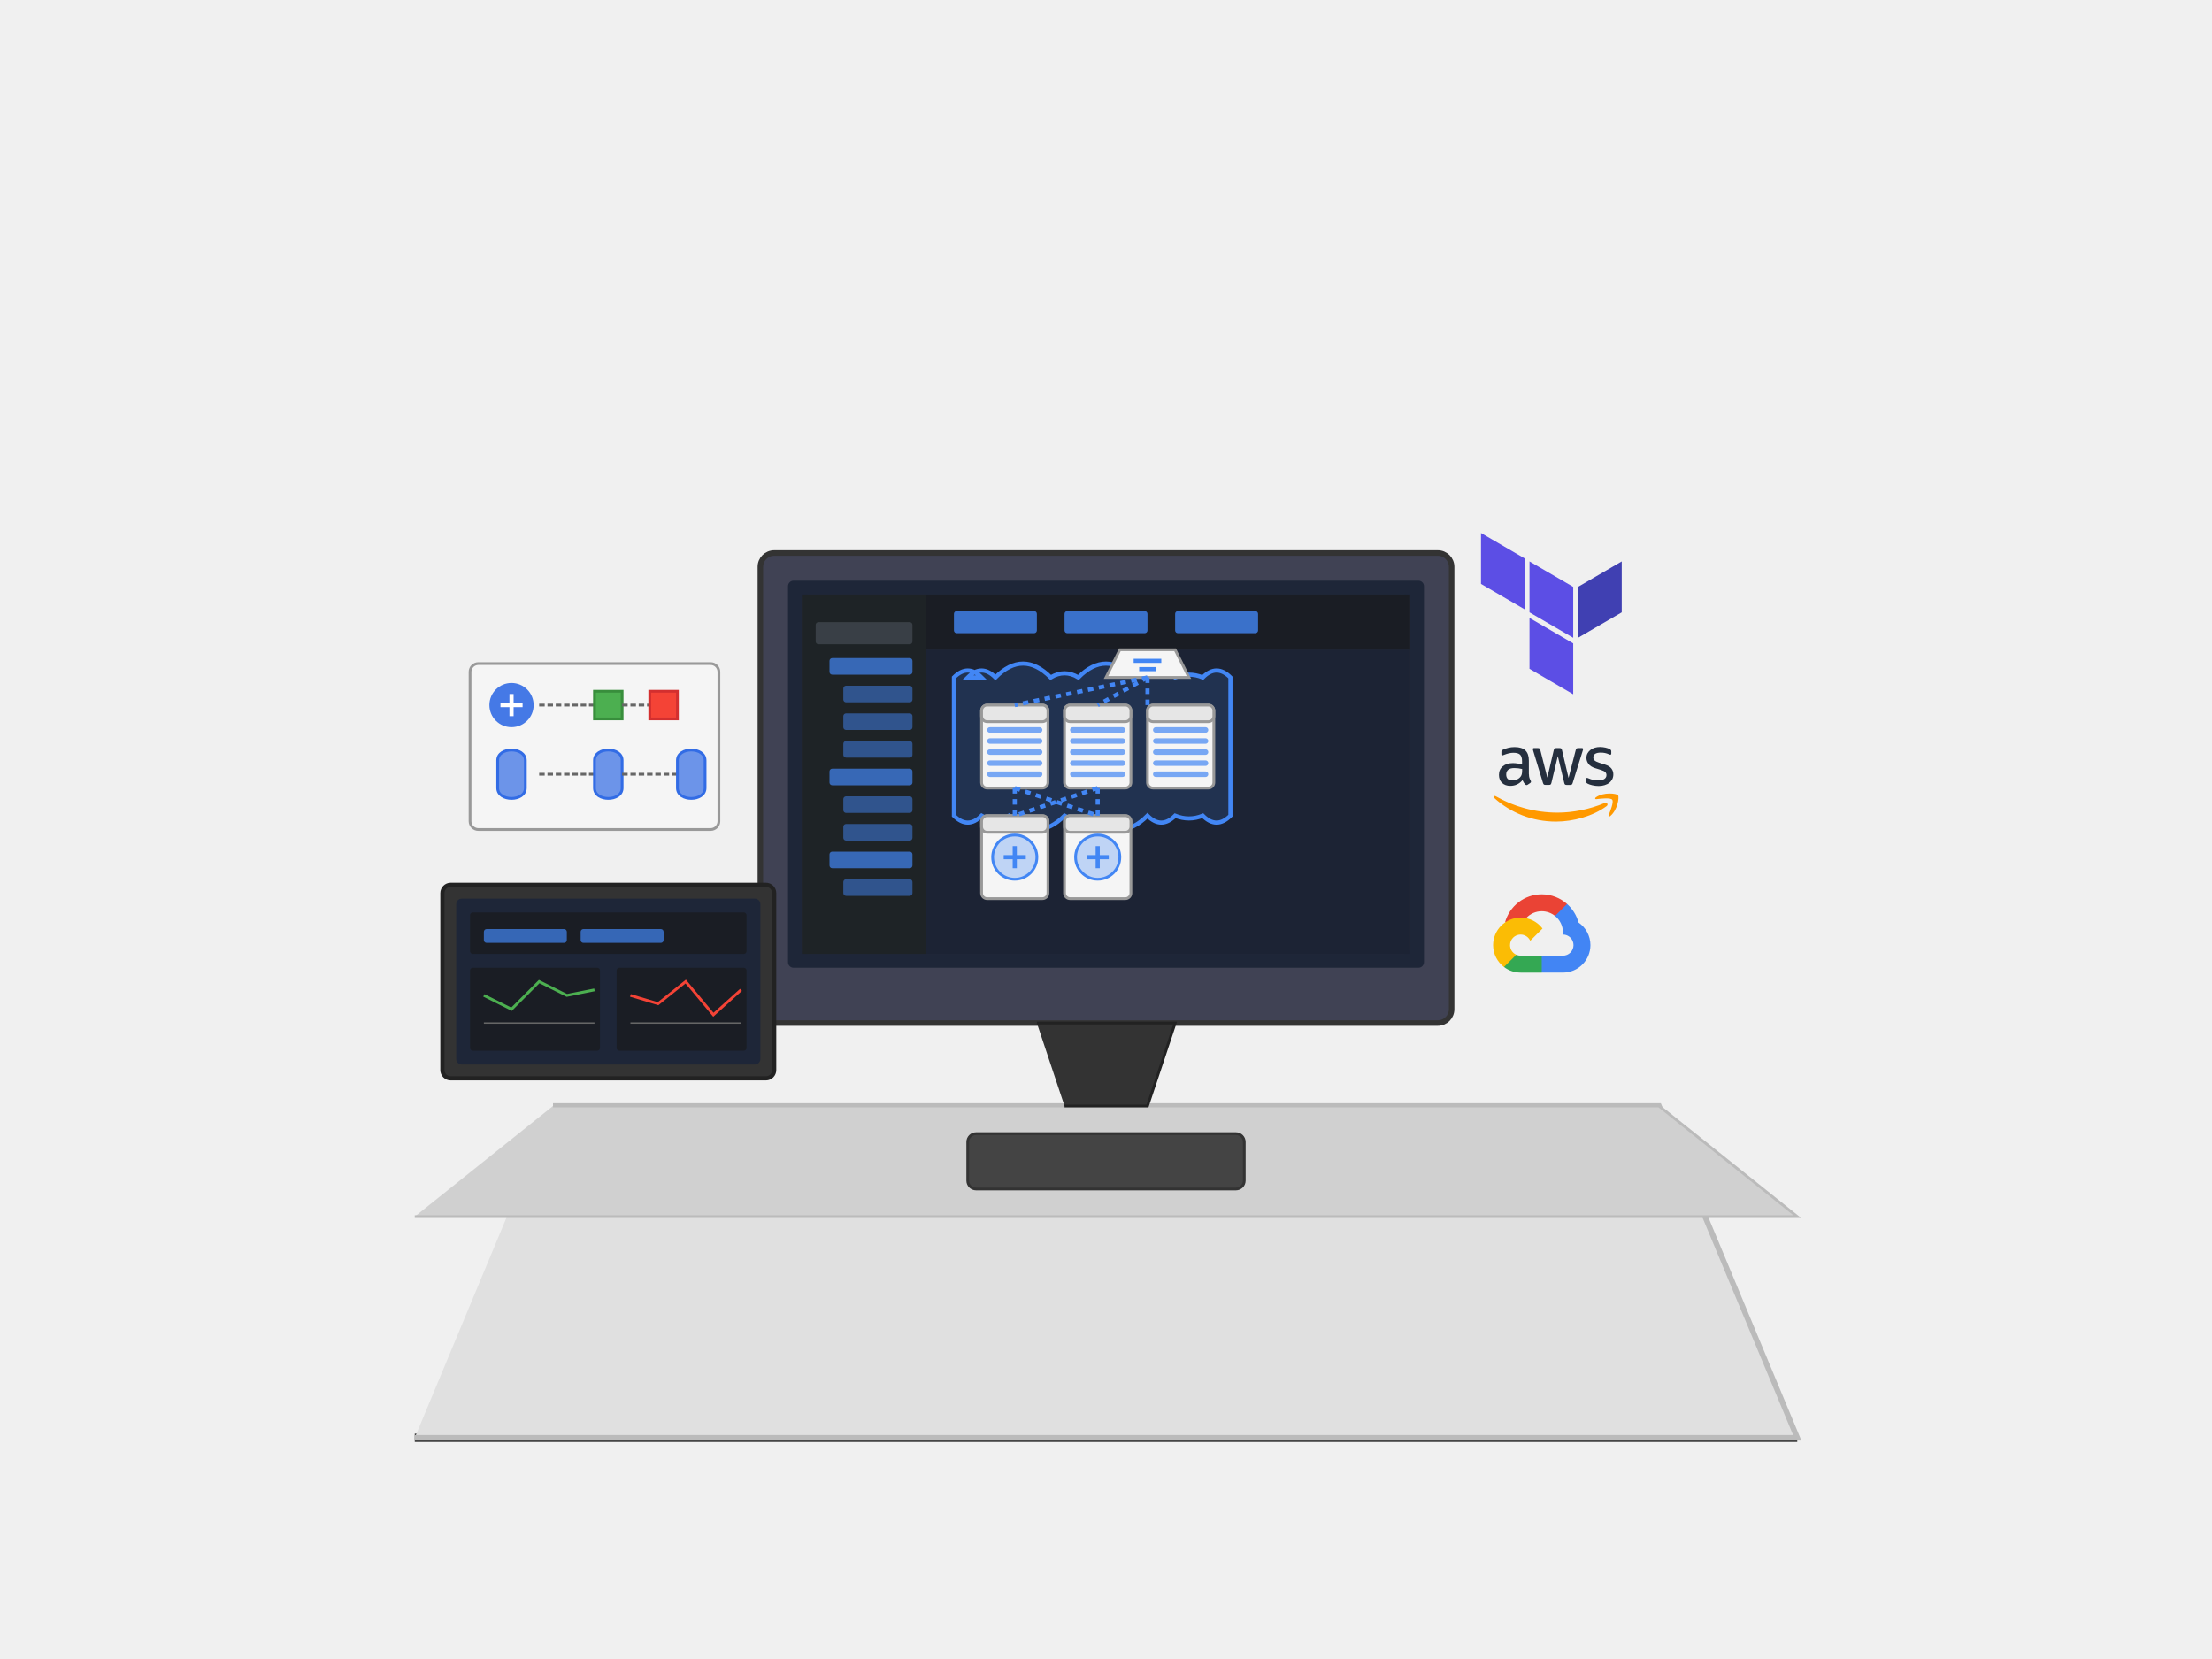
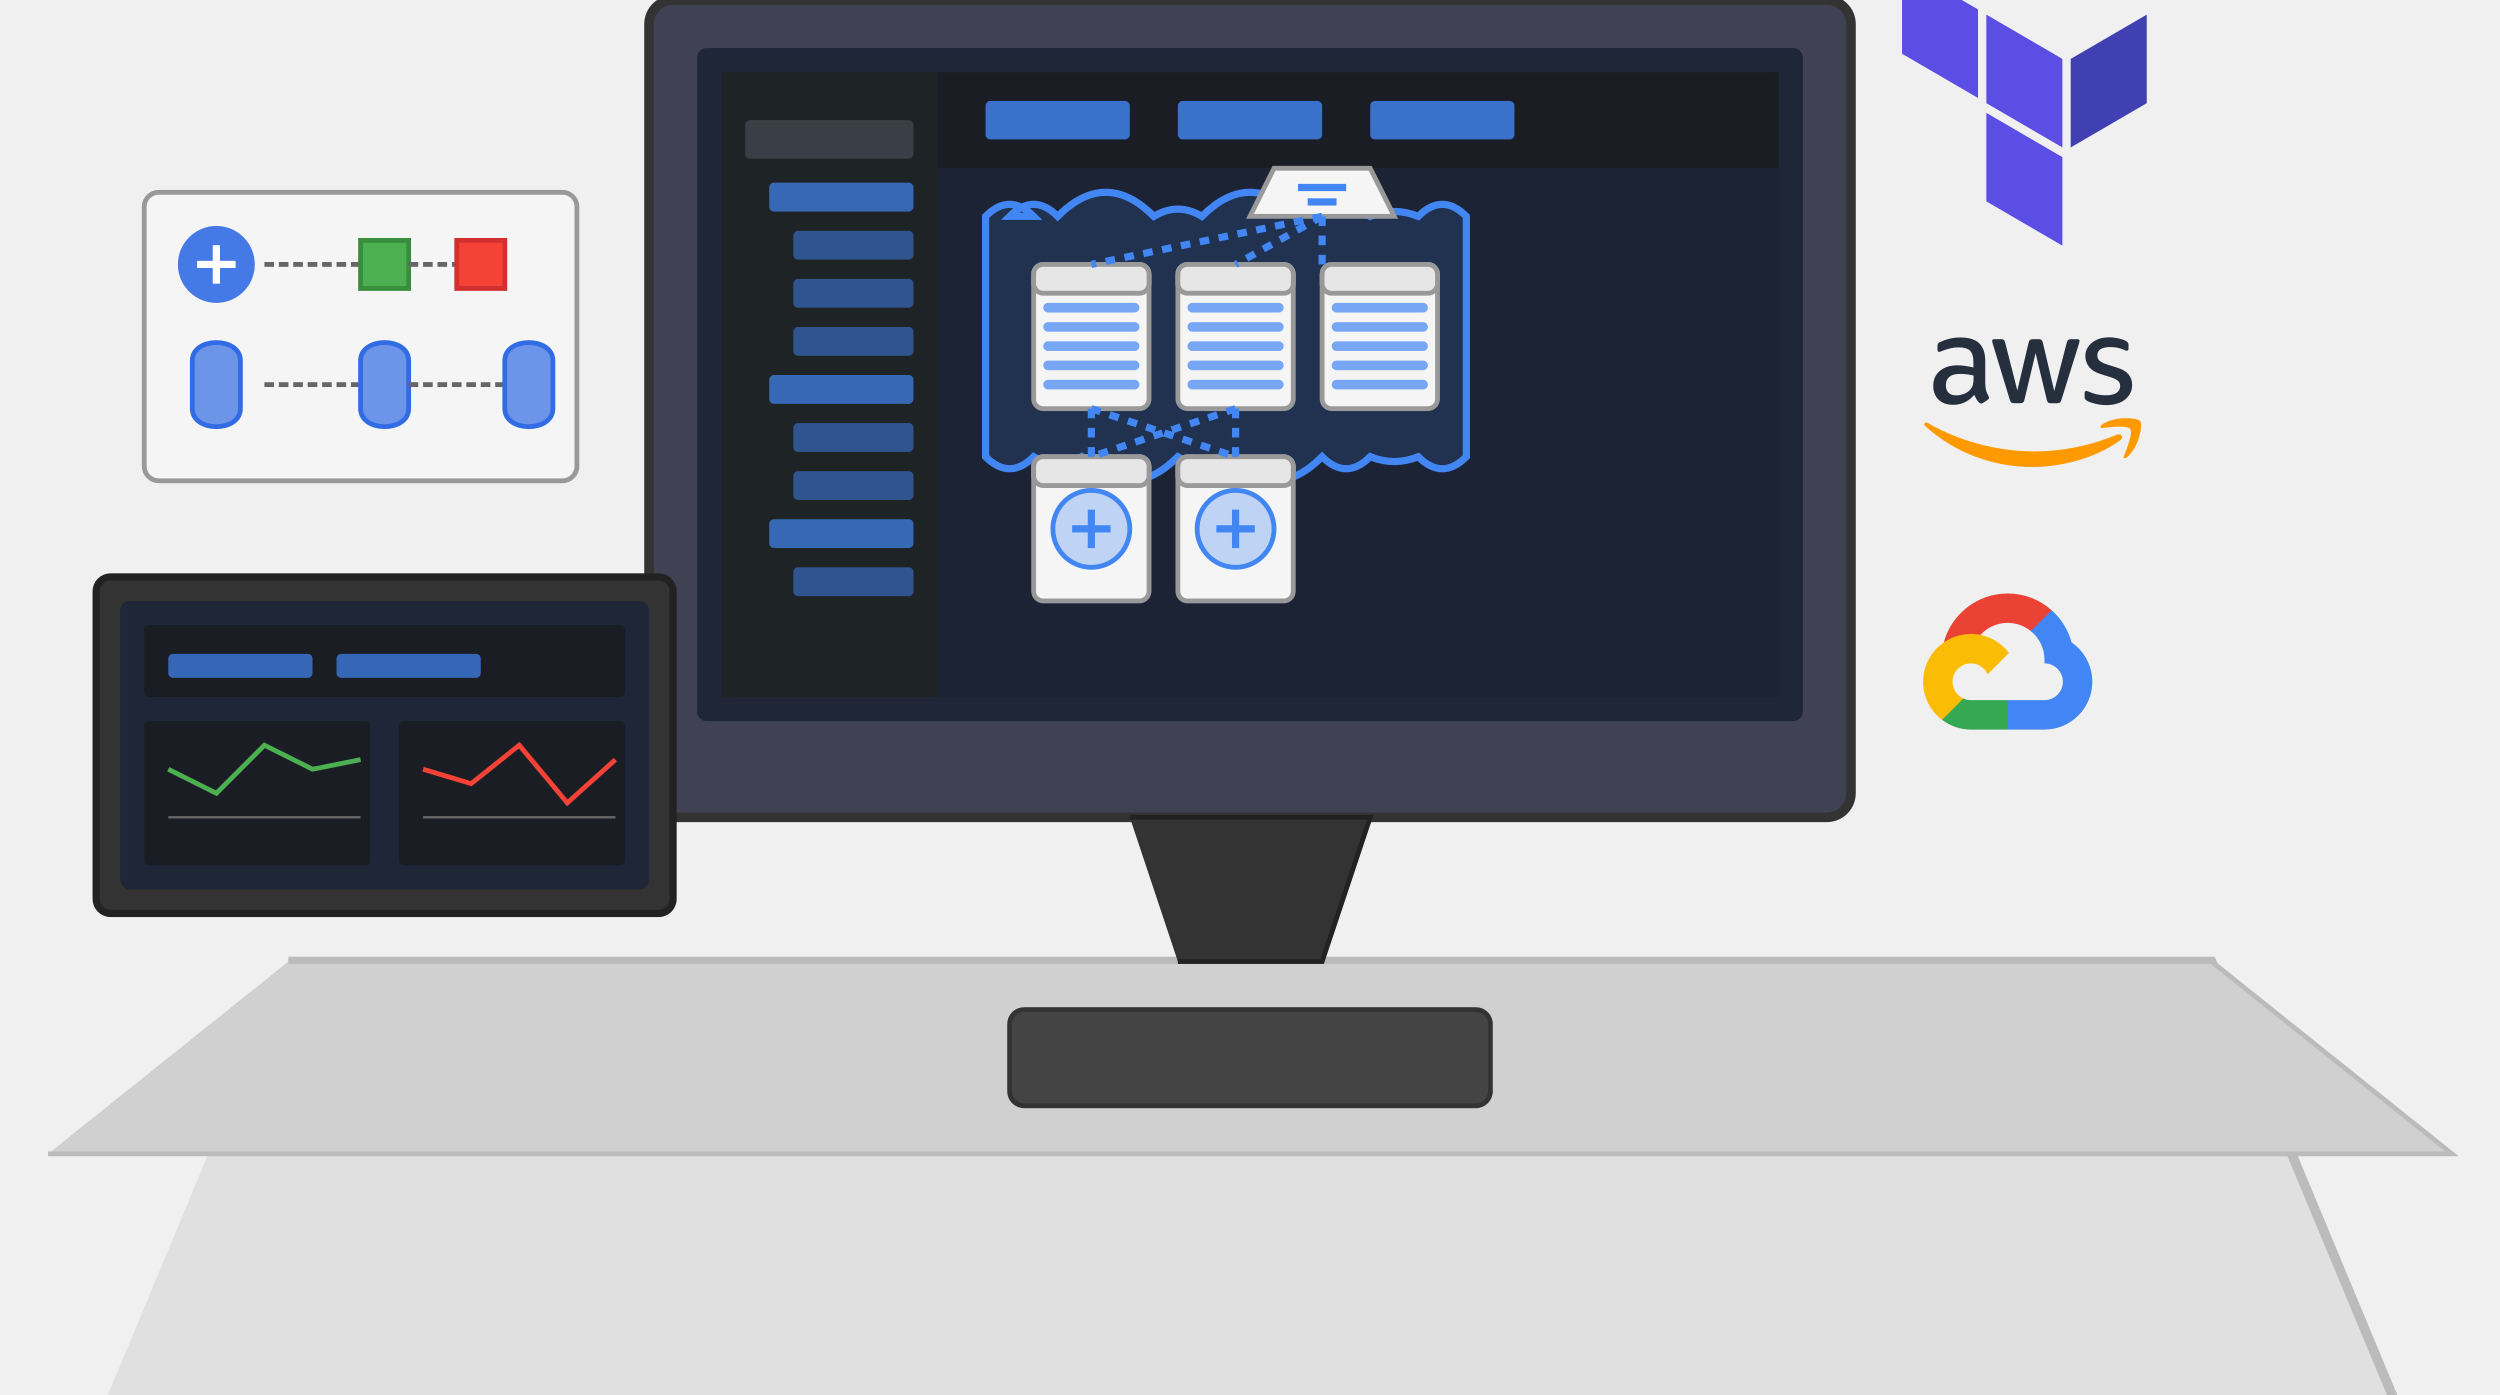
- <svg xmlns="http://www.w3.org/2000/svg" viewBox="0 0 800 600">
+ <svg xmlns="http://www.w3.org/2000/svg" viewBox="140 200 520 290">
  <line x1="150" y1="520" x2="650" y2="520" stroke="#333" stroke-width="3" />
  <path d="M200,400 L600,400 L650,520 L150,520" fill="#e0e0e0" stroke="#bbb" stroke-width="2" />
  <path d="M200,400 L600,400 L650,440 L150,440" fill="#d0d0d0" stroke="#bbb" stroke-width="1" />
  <rect x="275" y="200" width="250" height="170" rx="5" ry="5" fill="#404254" stroke="#333" stroke-width="2" />
  <rect x="285" y="210" width="230" height="140" rx="2" ry="2" fill="#1e2638" />
  <path d="M375,370 L425,370 L415,400 L385,400" fill="#333" stroke="#222" stroke-width="1" />
  <rect x="290" y="215" width="220" height="130" rx="2" ry="2" fill="#252a36" />
  <rect x="290" y="215" width="45" height="130" fill="#1e2326" />
  <rect x="295" y="225" width="35" height="8" rx="1" ry="1" fill="#3c4349" opacity="0.9" />
  <rect x="300" y="238" width="30" height="6" rx="1" ry="1" fill="#4286f4" opacity="0.7" />
  <rect x="305" y="248" width="25" height="6" rx="1" ry="1" fill="#4286f4" opacity="0.5" />
  <rect x="305" y="258" width="25" height="6" rx="1" ry="1" fill="#4286f4" opacity="0.5" />
  <rect x="305" y="268" width="25" height="6" rx="1" ry="1" fill="#4286f4" opacity="0.5" />
  <rect x="300" y="278" width="30" height="6" rx="1" ry="1" fill="#4286f4" opacity="0.7" />
  <rect x="305" y="288" width="25" height="6" rx="1" ry="1" fill="#4286f4" opacity="0.5" />
  <rect x="305" y="298" width="25" height="6" rx="1" ry="1" fill="#4286f4" opacity="0.5" />
  <rect x="300" y="308" width="30" height="6" rx="1" ry="1" fill="#4286f4" opacity="0.7" />
  <rect x="305" y="318" width="25" height="6" rx="1" ry="1" fill="#4286f4" opacity="0.5" />
  <rect x="335" y="215" width="175" height="20" fill="#1a1d24" />
  <rect x="345" y="221" width="30" height="8" rx="1" ry="1" fill="#4286f4" opacity="0.8" />
  <rect x="385" y="221" width="30" height="8" rx="1" ry="1" fill="#4286f4" opacity="0.8" />
  <rect x="425" y="221" width="30" height="8" rx="1" ry="1" fill="#4286f4" opacity="0.8" />
  <rect x="335" y="235" width="175" height="110" fill="#1c2334" />
  <path d="M350,245 Q355,240 360,245 Q370,235 380,245 Q385,242 390,245 Q400,235 410,245 Q420,240 425,245 Q430,243 435,245 Q440,240 445,245 L445,295 Q440,300 435,295 Q430,297 425,295 Q420,300 415,295 Q405,305 395,295 Q390,298 385,295 Q375,305 365,295 Q360,298 355,295 Q350,300 345,295 L345,245 Q350,240 355,245 Z" fill="#4286f4" fill-opacity="0.15" stroke="#4286f4" stroke-width="1.5" />
  <rect x="355" y="255" width="24" height="30" rx="2" ry="2" fill="#f5f5f5" stroke="#999" stroke-width="1" />
  <rect x="355" y="255" width="24" height="6" rx="2" ry="2" fill="#e6e6e6" stroke="#999" stroke-width="1" />
  <rect x="357" y="263" width="20" height="2" rx="1" ry="1" fill="#4286f4" opacity="0.7" />
  <rect x="357" y="267" width="20" height="2" rx="1" ry="1" fill="#4286f4" opacity="0.7" />
  <rect x="357" y="271" width="20" height="2" rx="1" ry="1" fill="#4286f4" opacity="0.7" />
  <rect x="357" y="275" width="20" height="2" rx="1" ry="1" fill="#4286f4" opacity="0.7" />
  <rect x="357" y="279" width="20" height="2" rx="1" ry="1" fill="#4286f4" opacity="0.7" />
  <rect x="385" y="255" width="24" height="30" rx="2" ry="2" fill="#f5f5f5" stroke="#999" stroke-width="1" />
  <rect x="385" y="255" width="24" height="6" rx="2" ry="2" fill="#e6e6e6" stroke="#999" stroke-width="1" />
  <rect x="387" y="263" width="20" height="2" rx="1" ry="1" fill="#4286f4" opacity="0.7" />
  <rect x="387" y="267" width="20" height="2" rx="1" ry="1" fill="#4286f4" opacity="0.7" />
  <rect x="387" y="271" width="20" height="2" rx="1" ry="1" fill="#4286f4" opacity="0.7" />
  <rect x="387" y="275" width="20" height="2" rx="1" ry="1" fill="#4286f4" opacity="0.7" />
  <rect x="387" y="279" width="20" height="2" rx="1" ry="1" fill="#4286f4" opacity="0.7" />
  <rect x="415" y="255" width="24" height="30" rx="2" ry="2" fill="#f5f5f5" stroke="#999" stroke-width="1" />
  <rect x="415" y="255" width="24" height="6" rx="2" ry="2" fill="#e6e6e6" stroke="#999" stroke-width="1" />
  <rect x="417" y="263" width="20" height="2" rx="1" ry="1" fill="#4286f4" opacity="0.7" />
  <rect x="417" y="267" width="20" height="2" rx="1" ry="1" fill="#4286f4" opacity="0.7" />
  <rect x="417" y="271" width="20" height="2" rx="1" ry="1" fill="#4286f4" opacity="0.7" />
  <rect x="417" y="275" width="20" height="2" rx="1" ry="1" fill="#4286f4" opacity="0.7" />
  <rect x="417" y="279" width="20" height="2" rx="1" ry="1" fill="#4286f4" opacity="0.7" />
  <rect x="355" y="295" width="24" height="30" rx="2" ry="2" fill="#f5f5f5" stroke="#999" stroke-width="1" />
  <rect x="355" y="295" width="24" height="6" rx="2" ry="2" fill="#e6e6e6" stroke="#999" stroke-width="1" />
  <circle cx="367" cy="310" r="8" fill="#4286f4" fill-opacity="0.3" stroke="#4286f4" stroke-width="1" />
  <path d="M363,310 L371,310 M367,306 L367,314" stroke="#4286f4" stroke-width="1.5" />
  <rect x="385" y="295" width="24" height="30" rx="2" ry="2" fill="#f5f5f5" stroke="#999" stroke-width="1" />
  <rect x="385" y="295" width="24" height="6" rx="2" ry="2" fill="#e6e6e6" stroke="#999" stroke-width="1" />
  <circle cx="397" cy="310" r="8" fill="#4286f4" fill-opacity="0.3" stroke="#4286f4" stroke-width="1" />
  <path d="M393,310 L401,310 M397,306 L397,314" stroke="#4286f4" stroke-width="1.5" />
  <polygon points="405,235 425,235 430,245 400,245" fill="#f5f5f5" stroke="#999" stroke-width="1" />
  <line x1="410" y1="239" x2="420" y2="239" stroke="#4286f4" stroke-width="1.5" />
  <line x1="412" y1="242" x2="418" y2="242" stroke="#4286f4" stroke-width="1.5" />
  <line x1="415" y1="245" x2="415" y2="255" stroke="#4286f4" stroke-width="1.5" stroke-dasharray="2,2" />
  <line x1="415" y1="245" x2="397" y2="255" stroke="#4286f4" stroke-width="1.5" stroke-dasharray="2,2" />
  <line x1="415" y1="245" x2="367" y2="255" stroke="#4286f4" stroke-width="1.5" stroke-dasharray="2,2" />
  <line x1="367" y1="285" x2="367" y2="295" stroke="#4286f4" stroke-width="1.5" stroke-dasharray="2,2" />
  <line x1="397" y1="285" x2="397" y2="295" stroke="#4286f4" stroke-width="1.5" stroke-dasharray="2,2" />
  <line x1="367" y1="285" x2="397" y2="295" stroke="#4286f4" stroke-width="1.5" stroke-dasharray="2,2" />
  <line x1="397" y1="285" x2="367" y2="295" stroke="#4286f4" stroke-width="1.5" stroke-dasharray="2,2" />
  <rect x="170" y="240" width="90" height="60" rx="3" ry="3" fill="#f5f5f5" fill-opacity="0.9" stroke="#999" stroke-width="1" />
  <circle cx="185" cy="255" r="8" fill="#326ce5" fill-opacity="0.9" />
  <path d="M185,251 L185,259 M181,255 L189,255" stroke="white" stroke-width="1.5" />
  <line x1="195" y1="255" x2="215" y2="255" stroke="#666" stroke-width="1" stroke-dasharray="2,1" />
  <rect x="215" y="250" width="10" height="10" fill="#4caf50" stroke="#388e3c" stroke-width="1" />
  <line x1="225" y1="255" x2="235" y2="255" stroke="#666" stroke-width="1" stroke-dasharray="2,1" />
  <rect x="235" y="250" width="10" height="10" fill="#f44336" stroke="#d32f2f" stroke-width="1" />
  <path d="M180,275 C180,270 190,270 190,275 L190,285 C190,290 180,290 180,285 Z" fill="#326ce5" fill-opacity="0.7" stroke="#326ce5" stroke-width="1" />
  <line x1="195" y1="280" x2="215" y2="280" stroke="#666" stroke-width="1" stroke-dasharray="2,1" />
  <path d="M215,275 C215,270 225,270 225,275 L225,285 C225,290 215,290 215,285 Z" fill="#326ce5" fill-opacity="0.7" stroke="#326ce5" stroke-width="1" />
  <line x1="225" y1="280" x2="245" y2="280" stroke="#666" stroke-width="1" stroke-dasharray="2,1" />
  <path d="M245,275 C245,270 255,270 255,275 L255,285 C255,290 245,290 245,285 Z" fill="#326ce5" fill-opacity="0.7" stroke="#326ce5" stroke-width="1" />
  <g transform="translate(530,190) scale(0.5)">
    <path d="M77.941 44.5v36.836L46.324 62.918V26.082zm0 0" fill="#5c4ee5" />
    <path d="M81.41 81.336l31.633-18.418V26.082L81.41 44.5zm0 0" fill="#4040b2" />
    <path d="M11.242 42.36L42.86 60.776V23.941L11.242 5.523zm0 0M77.941 85.375L46.324 66.957v36.82l31.617 18.418zm0 0" fill="#5c4ee5" />
  </g>
  <g transform="translate(540,270) scale(0.15)">
    <path fill="#252F3E" d="M86.4,66.4c0,3.7,0.4,6.7,1.1,8.9c0.8,2.2,1.8,4.6,3.2,7.2c0.5,0.8,0.7,1.6,0.7,2.3c0,1-0.6,2-1.9,3l-6.3,4.2   c-0.9,0.6-1.8,0.9-2.6,0.9c-1,0-2-0.5-3-1.4C76.2,90,75,88.4,74,86.8c-1-1.7-2-3.6-3.1-5.9c-7.8,9.2-17.6,13.8-29.4,13.8   c-8.4,0-15.1-2.4-20-7.2c-4.9-4.8-7.4-11.2-7.4-19.2c0-8.5,3-15.4,9.1-20.6c6.1-5.2,14.2-7.8,24.5-7.8c3.4,0,6.9,0.3,10.6,0.8   c3.7,0.5,7.5,1.3,11.5,2.2v-7.3c0-7.6-1.6-12.9-4.7-16c-3.2-3.1-8.6-4.6-16.3-4.6c-3.5,0-7.1,0.4-10.8,1.3c-3.7,0.9-7.3,2-10.8,3.4   c-1.6,0.7-2.8,1.1-3.5,1.3c-0.7,0.2-1.2,0.3-1.6,0.3c-1.4,0-2.1-1-2.1-3.1v-4.9c0-1.6,0.2-2.8,0.7-3.5c0.5-0.7,1.4-1.4,2.8-2.1   c3.5-1.8,7.7-3.3,12.6-4.5c4.9-1.3,10.1-1.9,15.6-1.9c11.9,0,20.6,2.7,26.2,8.1c5.5,5.4,8.3,13.6,8.3,24.6V66.4z M45.8,81.6   c3.3,0,6.7-0.6,10.3-1.8c3.6-1.2,6.8-3.4,9.5-6.4c1.6-1.9,2.8-4,3.4-6.4c0.6-2.4,1-5.3,1-8.7v-4.2c-2.9-0.7-6-1.3-9.2-1.7   c-3.2-0.4-6.3-0.6-9.4-0.6c-6.7,0-11.6,1.3-14.9,4c-3.3,2.7-4.9,6.5-4.9,11.5c0,4.7,1.2,8.2,3.7,10.6   C37.7,80.4,41.2,81.6,45.8,81.6z M126.1,92.4c-1.8,0-3-0.3-3.8-1c-0.8-0.6-1.5-2-2.1-3.9L96.7,10.2c-0.6-2-0.9-3.3-0.9-4   c0-1.6,0.8-2.5,2.4-2.5h9.8c1.9,0,3.2,0.3,3.9,1c0.8,0.6,1.4,2,2,3.9l16.8,66.2l15.6-66.2c0.5-2,1.1-3.3,1.9-3.9c0.8-0.6,2.2-1,4-1   h8c1.9,0,3.2,0.3,4,1c0.8,0.6,1.5,2,1.9,3.9l15.8,67l17.3-67c0.6-2,1.3-3.3,2-3.9c0.8-0.6,2.1-1,3.9-1h9.3c1.6,0,2.5,0.8,2.5,2.5   c0,0.5-0.1,1-0.2,1.6c-0.1,0.6-0.3,1.4-0.7,2.5l-24.1,77.3c-0.6,2-1.3,3.3-2.1,3.9c-0.8,0.6-2.1,1-3.8,1h-8.6c-1.9,0-3.2-0.3-4-1   c-0.8-0.7-1.5-2-1.9-4L156,23l-15.4,64.4c-0.5,2-1.1,3.3-1.9,4c-0.8,0.7-2.2,1-4,1H126.1z M254.6,95.1c-5.2,0-10.4-0.6-15.4-1.8   c-5-1.2-8.9-2.5-11.5-4c-1.6-0.9-2.7-1.9-3.1-2.8c-0.4-0.9-0.6-1.9-0.6-2.8v-5.1c0-2.1,0.8-3.1,2.3-3.1c0.6,0,1.2,0.1,1.8,0.3   c0.6,0.2,1.5,0.6,2.5,1c3.4,1.5,7.1,2.7,11,3.5c4,0.8,7.9,1.2,11.9,1.2c6.3,0,11.2-1.1,14.6-3.3c3.4-2.2,5.2-5.4,5.2-9.5   c0-2.8-0.9-5.1-2.7-7c-1.8-1.9-5.2-3.6-10.1-5.2L246,52c-7.3-2.3-12.7-5.7-16-10.2c-3.3-4.4-5-9.3-5-14.5c0-4.2,0.9-7.9,2.7-11.1   c1.8-3.2,4.2-6,7.2-8.2c3-2.3,6.4-4,10.4-5.2c4-1.2,8.2-1.7,12.6-1.7c2.2,0,4.5,0.1,6.7,0.4c2.3,0.3,4.4,0.7,6.5,1.1   c2,0.5,3.9,1,5.7,1.6c1.8,0.6,3.2,1.2,4.2,1.8c1.4,0.8,2.4,1.6,3,2.5c0.6,0.8,0.9,1.9,0.9,3.3v4.7c0,2.1-0.8,3.2-2.3,3.2   c-0.8,0-2.1-0.4-3.8-1.2c-5.7-2.6-12.1-3.9-19.2-3.9c-5.7,0-10.2,0.9-13.3,2.8c-3.1,1.9-4.7,4.8-4.7,8.9c0,2.8,1,5.2,3,7.1   c2,1.9,5.7,3.8,11,5.5l14.2,4.5c7.2,2.3,12.4,5.5,15.5,9.6c3.1,4.1,4.6,8.8,4.6,14c0,4.3-0.9,8.2-2.6,11.6   c-1.8,3.4-4.2,6.4-7.3,8.8c-3.1,2.5-6.8,4.3-11.1,5.6C264.4,94.4,259.7,95.1,254.6,95.1z" />
    <g>
      <path fill="#FF9900" d="M273.5,143.7c-32.9,24.3-80.7,37.2-121.8,37.2c-57.6,0-109.5-21.3-148.7-56.7c-3.1-2.8-0.3-6.6,3.4-4.4    c42.4,24.6,94.7,39.5,148.8,39.5c36.5,0,76.6-7.6,113.5-23.2C274.2,133.6,278.9,139.7,273.5,143.7z" />
      <path fill="#FF9900" d="M287.2,128.1c-4.2-5.4-27.8-2.6-38.5-1.3c-3.2,0.4-3.7-2.4-0.8-4.5c18.8-13.2,49.7-9.4,53.3-5    c3.6,4.5-1,35.4-18.6,50.2c-2.7,2.3-5.3,1.1-4.1-1.9C282.5,155.7,291.4,133.4,287.2,128.1z" />
    </g>
  </g>
  <g transform="translate(540,320) scale(0.55)">
    <path d="M40.728 20.488l2.05.035 5.57-5.57.27-2.36C44.2 8.657 38.367 6.26 31.993 6.26c-11.54 0-21.28 7.852-24.163 18.488.608-.424 1.908-.106 1.908-.106l11.13-1.83s.572-.947.862-.9A13.88 13.88 0 0 1 32 17.375c3.3.007 6.34 1.173 8.728 3.102z" fill="#ea4335" />
    <path d="M56.17 24.77c-1.293-4.77-3.958-8.982-7.555-12.177l-7.887 7.887c3.16 2.55 5.187 6.452 5.187 10.82v1.392c3.837 0 6.954 3.124 6.954 6.954 0 3.837-3.124 6.954-6.954 6.954H32.007L30.615 48v8.346l1.392 1.385h13.908A18.11 18.11 0 0 0 64 39.647c-.007-6.155-3.1-11.6-7.83-14.876z" fill="#4285f4" />
    <path d="M18.085 57.74h13.9V46.6h-13.9a6.89 6.89 0 0 1-2.862-.622l-2.007.615-5.57 5.57-.488 1.88a18 18 0 0 0 10.926 3.689z" fill="#34a853" />
    <path d="M18.085 21.57A18.11 18.11 0 0 0 0 39.654c0 5.873 2.813 11.095 7.166 14.403l8.064-8.064a6.96 6.96 0 0 1-4.099-6.339c0-3.837 3.124-6.954 6.954-6.954 2.82 0 5.244 1.7 6.34 4.1l8.064-8.064c-3.307-4.353-8.53-7.166-14.403-7.166z" fill="#fbbc05" />
  </g>
  <rect x="160" y="320" width="120" height="70" rx="3" ry="3" fill="#333" stroke="#222" stroke-width="1.5" />
  <rect x="165" y="325" width="110" height="60" rx="2" ry="2" fill="#1e2638" />
  <rect x="170" y="330" width="100" height="15" rx="1" ry="1" fill="#1a1d24" />
  <rect x="175" y="336" width="30" height="5" rx="1" ry="1" fill="#4286f4" opacity="0.7" />
  <rect x="210" y="336" width="30" height="5" rx="1" ry="1" fill="#4286f4" opacity="0.7" />
  <rect x="170" y="350" width="47" height="30" rx="1" ry="1" fill="#1a1d24" />
  <path d="M175,370 L215,370" stroke="#666" stroke-width="0.5" />
  <path d="M175,360 L185,365 L195,355 L205,360 L215,358" stroke="#4caf50" stroke-width="1" fill="none" />
  <rect x="223" y="350" width="47" height="30" rx="1" ry="1" fill="#1a1d24" />
  <path d="M228,370 L268,370" stroke="#666" stroke-width="0.5" />
  <path d="M228,360 L238,363 L248,355 L258,367 L268,358" stroke="#f44336" stroke-width="1" fill="none" />
  <rect x="350" y="410" width="100" height="20" rx="3" ry="3" fill="#444" stroke="#333" stroke-width="1" />
</svg>
